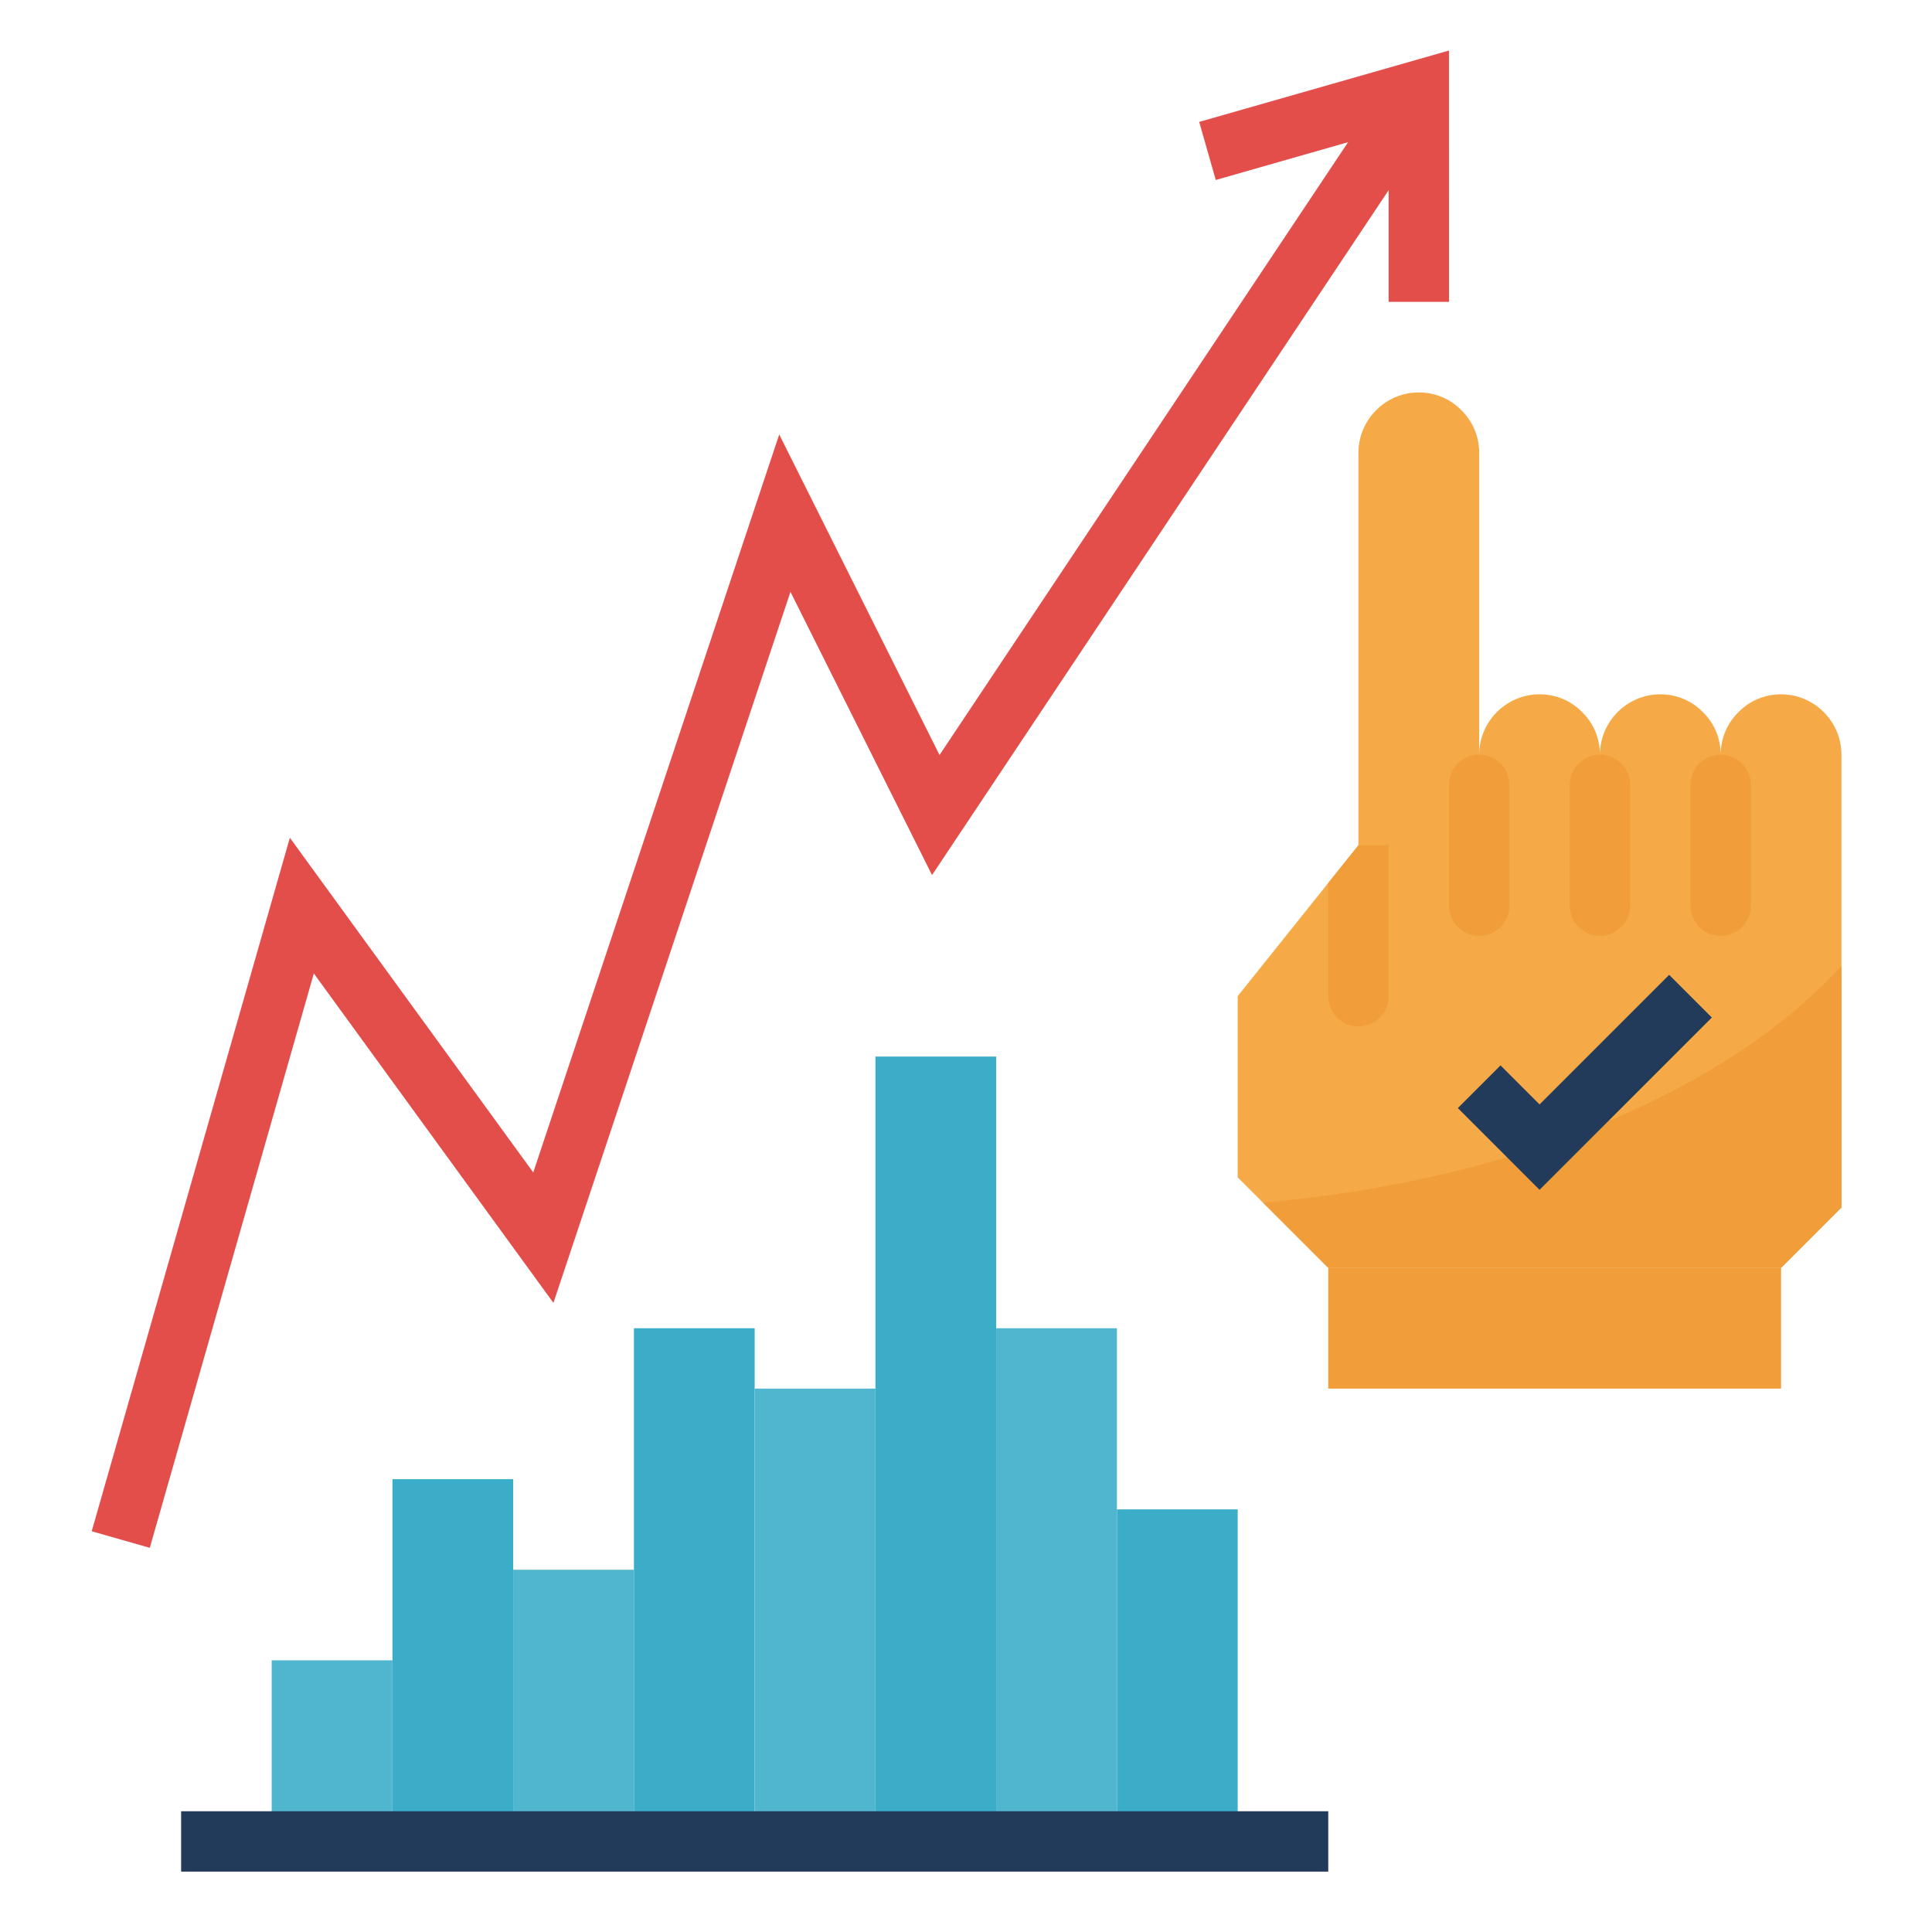
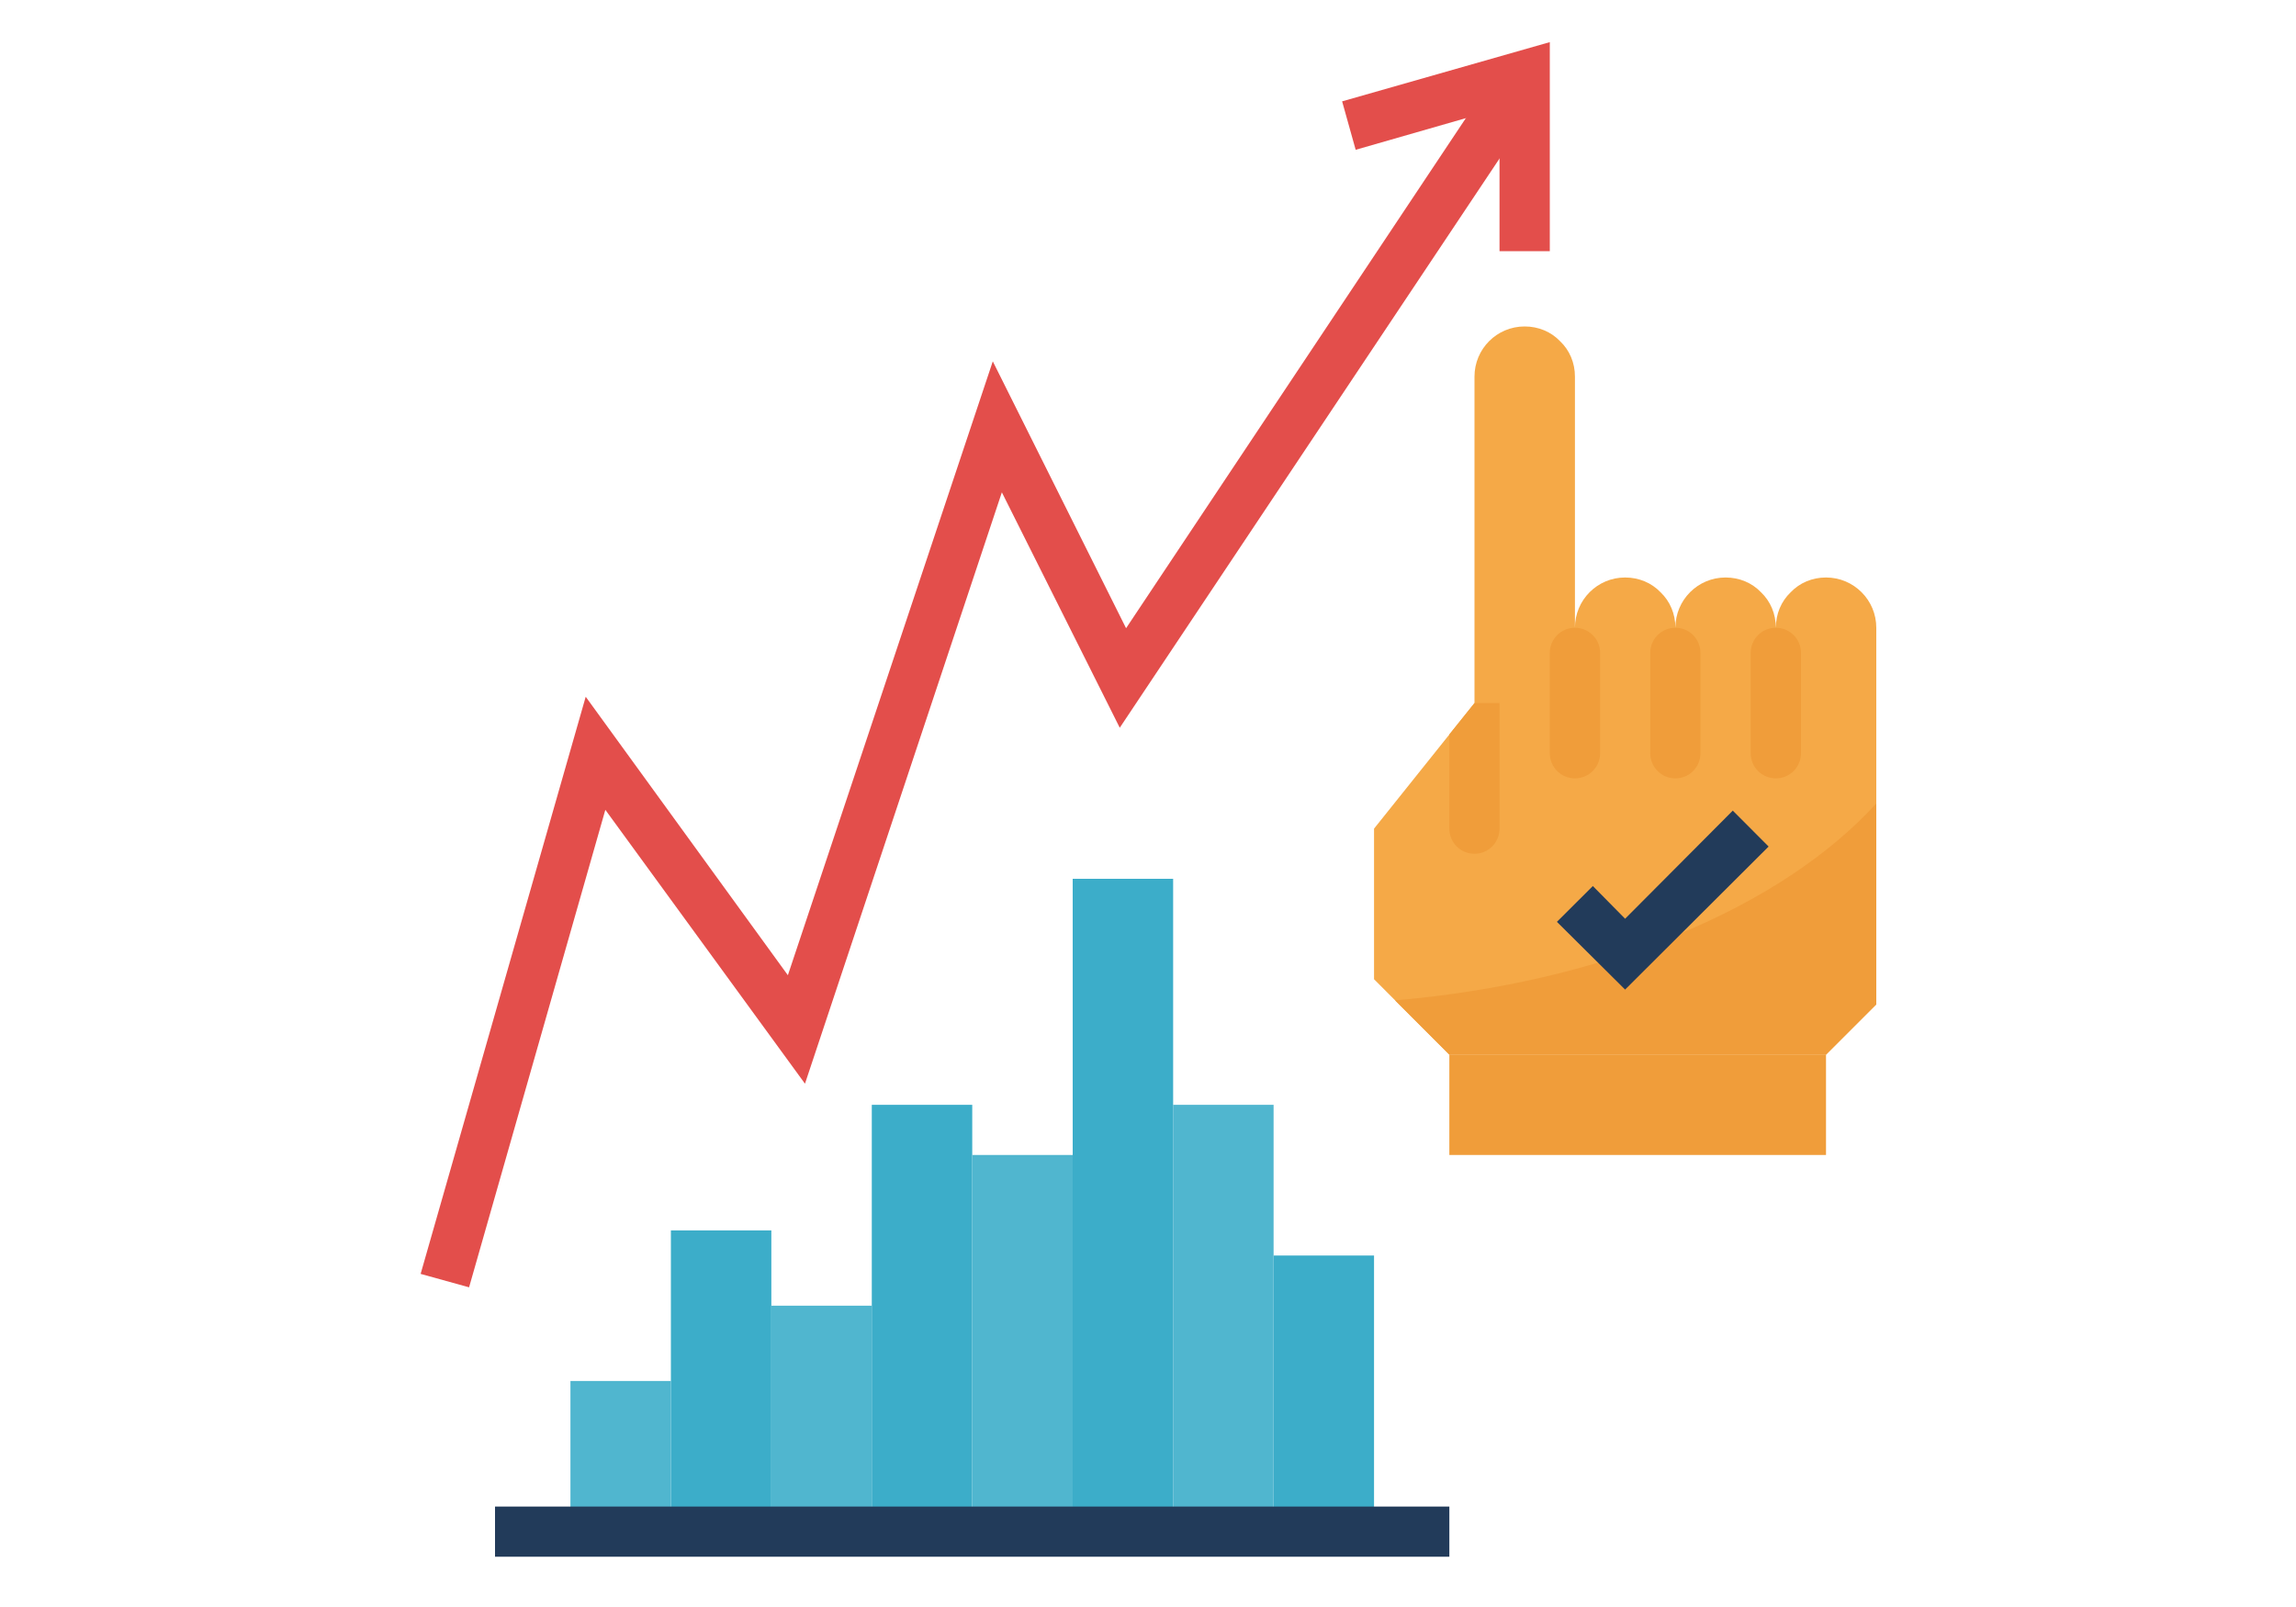
- <svg xmlns="http://www.w3.org/2000/svg" id="Layer_1_1_" enable-background="new 0 0 64 64" height="512" viewBox="0 0 64 64" width="512">
-   <path d="m9 55h4v6h-4z" fill="#50b6cf" />
-   <path d="m13 49h4v12h-4z" fill="#3cadc9" />
-   <path d="m17 52h4v9h-4z" fill="#50b6cf" />
-   <path d="m37 50h4v11h-4z" fill="#3cadc9" />
-   <path d="m21 44h4v17h-4z" fill="#3cadc9" />
-   <path d="m33 44h4v17h-4z" fill="#50b6cf" />
-   <path d="m25 46h4v15h-4z" fill="#50b6cf" />
-   <path d="m29 35h4v26h-4z" fill="#3cadc9" />
-   <path d="m44 42h15v4h-15z" fill="#f09d3a" />
-   <path d="m57 25c0-.55.22-1.05.59-1.41.36-.37.86-.59 1.41-.59 1.1 0 2 .9 2 2v15l-2 2h-15l-3-3v-6l4-5v-13c0-1.1.9-2 2-2 .55 0 1.05.22 1.41.59.37.36.59.86.59 1.41v10c0-1.1.9-2 2-2 .55 0 1.05.22 1.41.59.37.36.59.86.59 1.41 0-1.1.9-2 2-2 .55 0 1.05.22 1.41.59.37.36.59.86.59 1.41z" fill="#f5a947" />
-   <path d="m41.837 39.837 2.163 2.163h15l2-2v-8c-3.787 4.137-10.826 7.127-19.163 7.837z" fill="#f09d3a" />
-   <path d="m4.962 51.274-1.924-.549 6.564-22.973 8.063 11.087 8.148-24.446 5.31 10.618 15.044-22.566 1.664 1.109-16.956 25.434-4.69-9.382-7.852 23.554-7.937-10.913z" fill="#e34e4b" />
-   <path d="m48 10h-2v-5.674l-5.726 1.636-.549-1.924 8.274-2.364z" fill="#e34e4b" />
-   <path d="m51 39.414-2.707-2.707 1.414-1.414 1.293 1.293 4.293-4.293 1.414 1.414z" fill="#223b5a" />
-   <path d="m6 60h38v2h-38z" fill="#223b5a" />
-   <g fill="#f09d3a">
-     <path d="m45 28-1 1.25v3.75c0 .552.448 1 1 1 .552 0 1-.448 1-1v-5z" />
-     <path d="m49 31c-.552 0-1-.448-1-1v-4c0-.552.448-1 1-1 .552 0 1 .448 1 1v4c0 .552-.448 1-1 1z" />
-     <path d="m53 31c-.552 0-1-.448-1-1v-4c0-.552.448-1 1-1 .552 0 1 .448 1 1v4c0 .552-.448 1-1 1z" />
-     <path d="m57 31c-.552 0-1-.448-1-1v-4c0-.552.448-1 1-1 .552 0 1 .448 1 1v4c0 .552-.448 1-1 1z" />
+ <svg xmlns="http://www.w3.org/2000/svg" width="20px" height="14px" viewBox="0 0 14 14" version="1.1">
+   <g id="surface1">
+     <path style=" stroke:none;fill-rule:nonzero;fill:rgb(31.373%,71.373%,81.176%);fill-opacity:1;" d="M 1.969 12.031 L 2.844 12.031 L 2.844 13.344 L 1.969 13.344 Z M 1.969 12.031 " />
+     <path style=" stroke:none;fill-rule:nonzero;fill:rgb(23.529%,67.843%,78.824%);fill-opacity:1;" d="M 2.844 10.719 L 3.719 10.719 L 3.719 13.344 L 2.844 13.344 Z M 2.844 10.719 " />
+     <path style=" stroke:none;fill-rule:nonzero;fill:rgb(31.373%,71.373%,81.176%);fill-opacity:1;" d="M 3.719 11.375 L 4.594 11.375 L 4.594 13.344 L 3.719 13.344 Z M 3.719 11.375 " />
+     <path style=" stroke:none;fill-rule:nonzero;fill:rgb(23.529%,67.843%,78.824%);fill-opacity:1;" d="M 8.094 10.938 L 8.969 10.938 L 8.969 13.344 L 8.094 13.344 Z M 8.094 10.938 " />
+     <path style=" stroke:none;fill-rule:nonzero;fill:rgb(23.529%,67.843%,78.824%);fill-opacity:1;" d="M 4.594 9.625 L 5.469 9.625 L 5.469 13.344 L 4.594 13.344 Z M 4.594 9.625 " />
+     <path style=" stroke:none;fill-rule:nonzero;fill:rgb(31.373%,71.373%,81.176%);fill-opacity:1;" d="M 7.219 9.625 L 8.094 9.625 L 8.094 13.344 L 7.219 13.344 Z M 7.219 9.625 " />
+     <path style=" stroke:none;fill-rule:nonzero;fill:rgb(31.373%,71.373%,81.176%);fill-opacity:1;" d="M 5.469 10.062 L 6.344 10.062 L 6.344 13.344 L 5.469 13.344 Z M 5.469 10.062 " />
+     <path style=" stroke:none;fill-rule:nonzero;fill:rgb(23.529%,67.843%,78.824%);fill-opacity:1;" d="M 6.344 7.656 L 7.219 7.656 L 7.219 13.344 L 6.344 13.344 Z M 6.344 7.656 " />
+     <path style=" stroke:none;fill-rule:nonzero;fill:rgb(94.118%,61.569%,22.745%);fill-opacity:1;" d="M 9.625 9.188 L 12.906 9.188 L 12.906 10.062 L 9.625 10.062 Z M 9.625 9.188 " />
+     <path style=" stroke:none;fill-rule:nonzero;fill:rgb(96.078%,66.275%,27.843%);fill-opacity:1;" d="M 12.469 5.469 C 12.469 5.348 12.516 5.238 12.598 5.16 C 12.676 5.078 12.785 5.031 12.906 5.031 C 13.148 5.031 13.344 5.227 13.344 5.469 L 13.344 8.75 L 12.906 9.188 L 9.625 9.188 L 8.969 8.531 L 8.969 7.219 L 9.844 6.125 L 9.844 3.281 C 9.844 3.039 10.039 2.844 10.281 2.844 C 10.402 2.844 10.512 2.891 10.59 2.973 C 10.672 3.051 10.719 3.16 10.719 3.281 L 10.719 5.469 C 10.719 5.227 10.914 5.031 11.156 5.031 C 11.277 5.031 11.387 5.078 11.465 5.16 C 11.547 5.238 11.594 5.348 11.594 5.469 C 11.594 5.227 11.789 5.031 12.031 5.031 C 12.152 5.031 12.262 5.078 12.34 5.16 C 12.422 5.238 12.469 5.348 12.469 5.469 Z M 12.469 5.469 " />
+     <path style=" stroke:none;fill-rule:nonzero;fill:rgb(94.118%,61.569%,22.745%);fill-opacity:1;" d="M 9.152 8.715 L 9.625 9.188 L 12.906 9.188 L 13.344 8.75 L 13.344 7 C 12.516 7.906 10.977 8.559 9.152 8.715 Z M 9.152 8.715 " />
+     <path style=" stroke:none;fill-rule:nonzero;fill:rgb(89.02%,30.588%,29.412%);fill-opacity:1;" d="M 1.086 11.215 L 0.664 11.098 L 2.102 6.07 L 3.863 8.496 L 5.648 3.148 L 6.809 5.473 L 10.098 0.535 L 10.465 0.777 L 6.754 6.34 L 5.727 4.289 L 4.012 9.441 L 2.273 7.055 Z M 1.086 11.215 " />
+     <path style=" stroke:none;fill-rule:nonzero;fill:rgb(89.02%,30.588%,29.412%);fill-opacity:1;" d="M 10.5 2.188 L 10.062 2.188 L 10.062 0.945 L 8.809 1.305 L 8.691 0.883 L 10.5 0.367 Z M 10.5 2.188 " />
+     <path style=" stroke:none;fill-rule:nonzero;fill:rgb(13.333%,23.137%,35.294%);fill-opacity:1;" d="M 11.156 8.621 L 10.562 8.031 L 10.875 7.719 L 11.156 8.004 L 12.094 7.062 L 12.406 7.375 Z M 11.156 8.621 " />
+     <path style=" stroke:none;fill-rule:nonzero;fill:rgb(13.333%,23.137%,35.294%);fill-opacity:1;" d="M 1.312 13.125 L 9.625 13.125 L 9.625 13.562 L 1.312 13.562 Z M 1.312 13.125 " />
+     <path style=" stroke:none;fill-rule:nonzero;fill:rgb(94.118%,61.569%,22.745%);fill-opacity:1;" d="M 9.844 6.125 L 9.625 6.398 L 9.625 7.219 C 9.625 7.34 9.723 7.438 9.844 7.438 C 9.965 7.438 10.062 7.34 10.062 7.219 L 10.062 6.125 Z M 9.844 6.125 " />
+     <path style=" stroke:none;fill-rule:nonzero;fill:rgb(94.118%,61.569%,22.745%);fill-opacity:1;" d="M 10.719 6.781 C 10.598 6.781 10.5 6.684 10.5 6.562 L 10.5 5.688 C 10.5 5.566 10.598 5.469 10.719 5.469 C 10.84 5.469 10.938 5.566 10.938 5.688 L 10.938 6.562 C 10.938 6.684 10.84 6.781 10.719 6.781 Z M 10.719 6.781 " />
+     <path style=" stroke:none;fill-rule:nonzero;fill:rgb(94.118%,61.569%,22.745%);fill-opacity:1;" d="M 11.594 6.781 C 11.473 6.781 11.375 6.684 11.375 6.562 L 11.375 5.688 C 11.375 5.566 11.473 5.469 11.594 5.469 C 11.715 5.469 11.812 5.566 11.812 5.688 L 11.812 6.562 C 11.812 6.684 11.715 6.781 11.594 6.781 Z M 11.594 6.781 " />
+     <path style=" stroke:none;fill-rule:nonzero;fill:rgb(94.118%,61.569%,22.745%);fill-opacity:1;" d="M 12.469 6.781 C 12.348 6.781 12.25 6.684 12.25 6.562 L 12.25 5.688 C 12.25 5.566 12.348 5.469 12.469 5.469 C 12.59 5.469 12.688 5.566 12.688 5.688 L 12.688 6.562 C 12.688 6.684 12.59 6.781 12.469 6.781 Z M 12.469 6.781 " />
  </g>
</svg>
